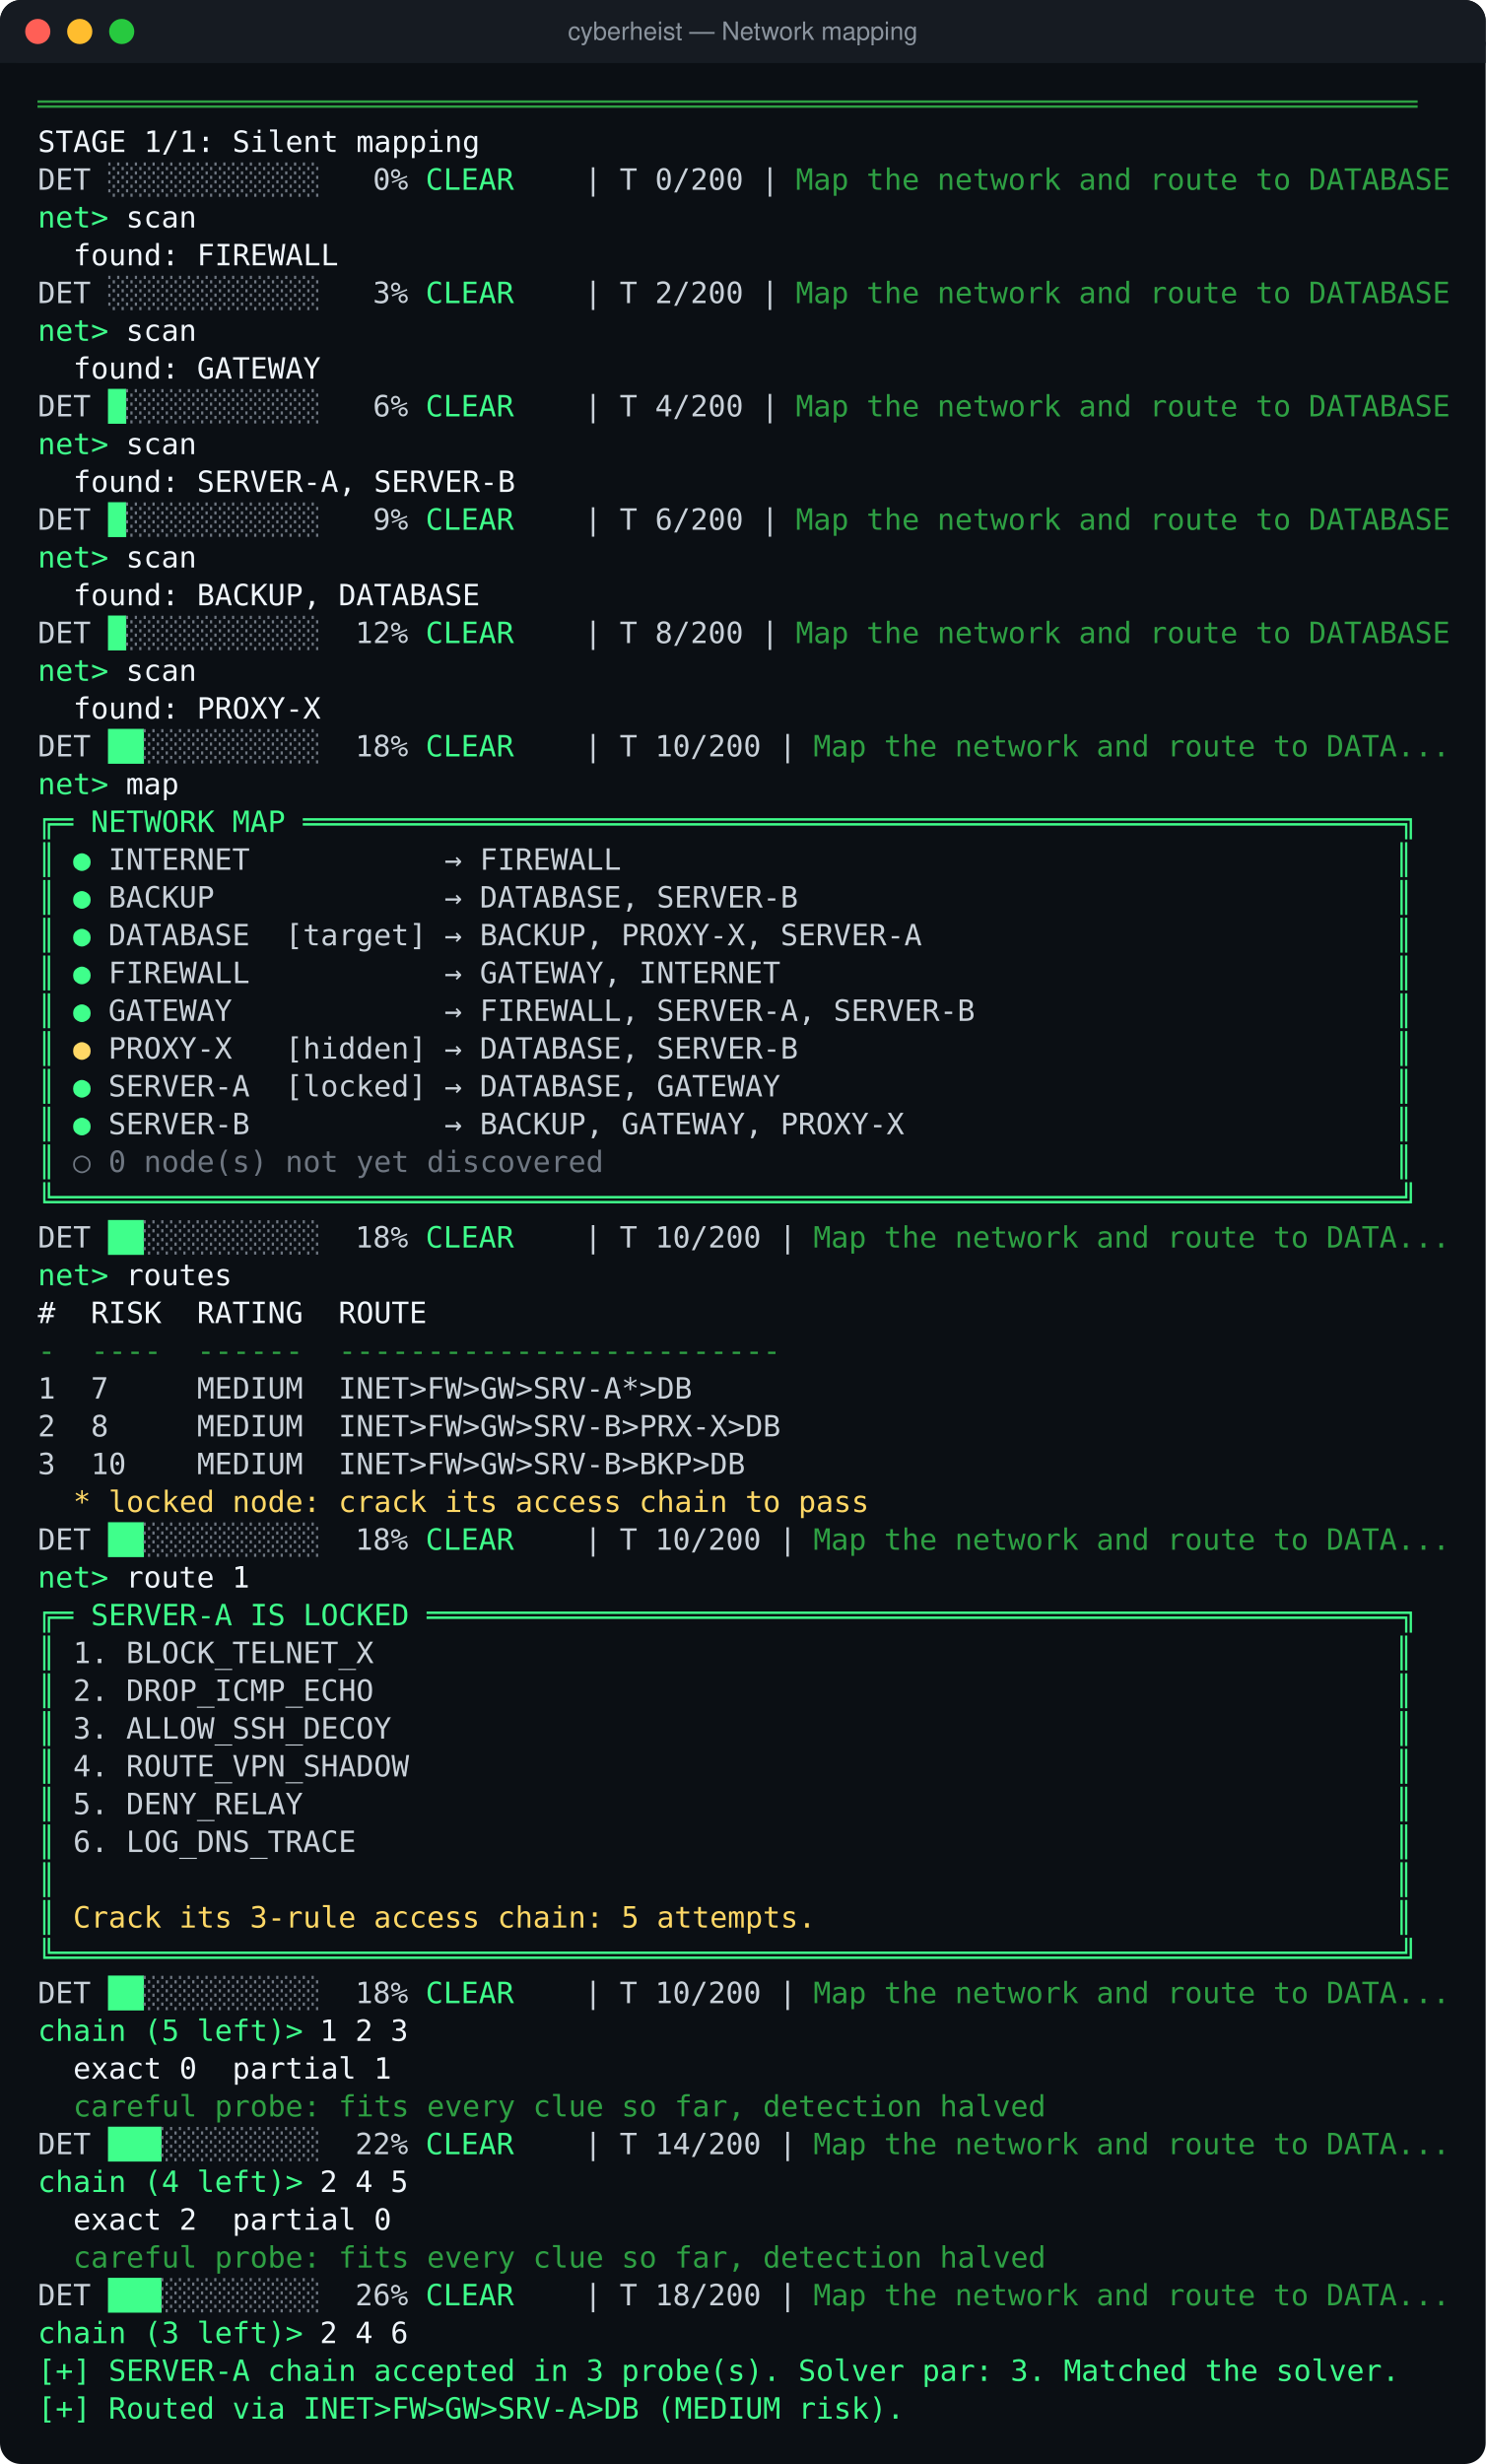
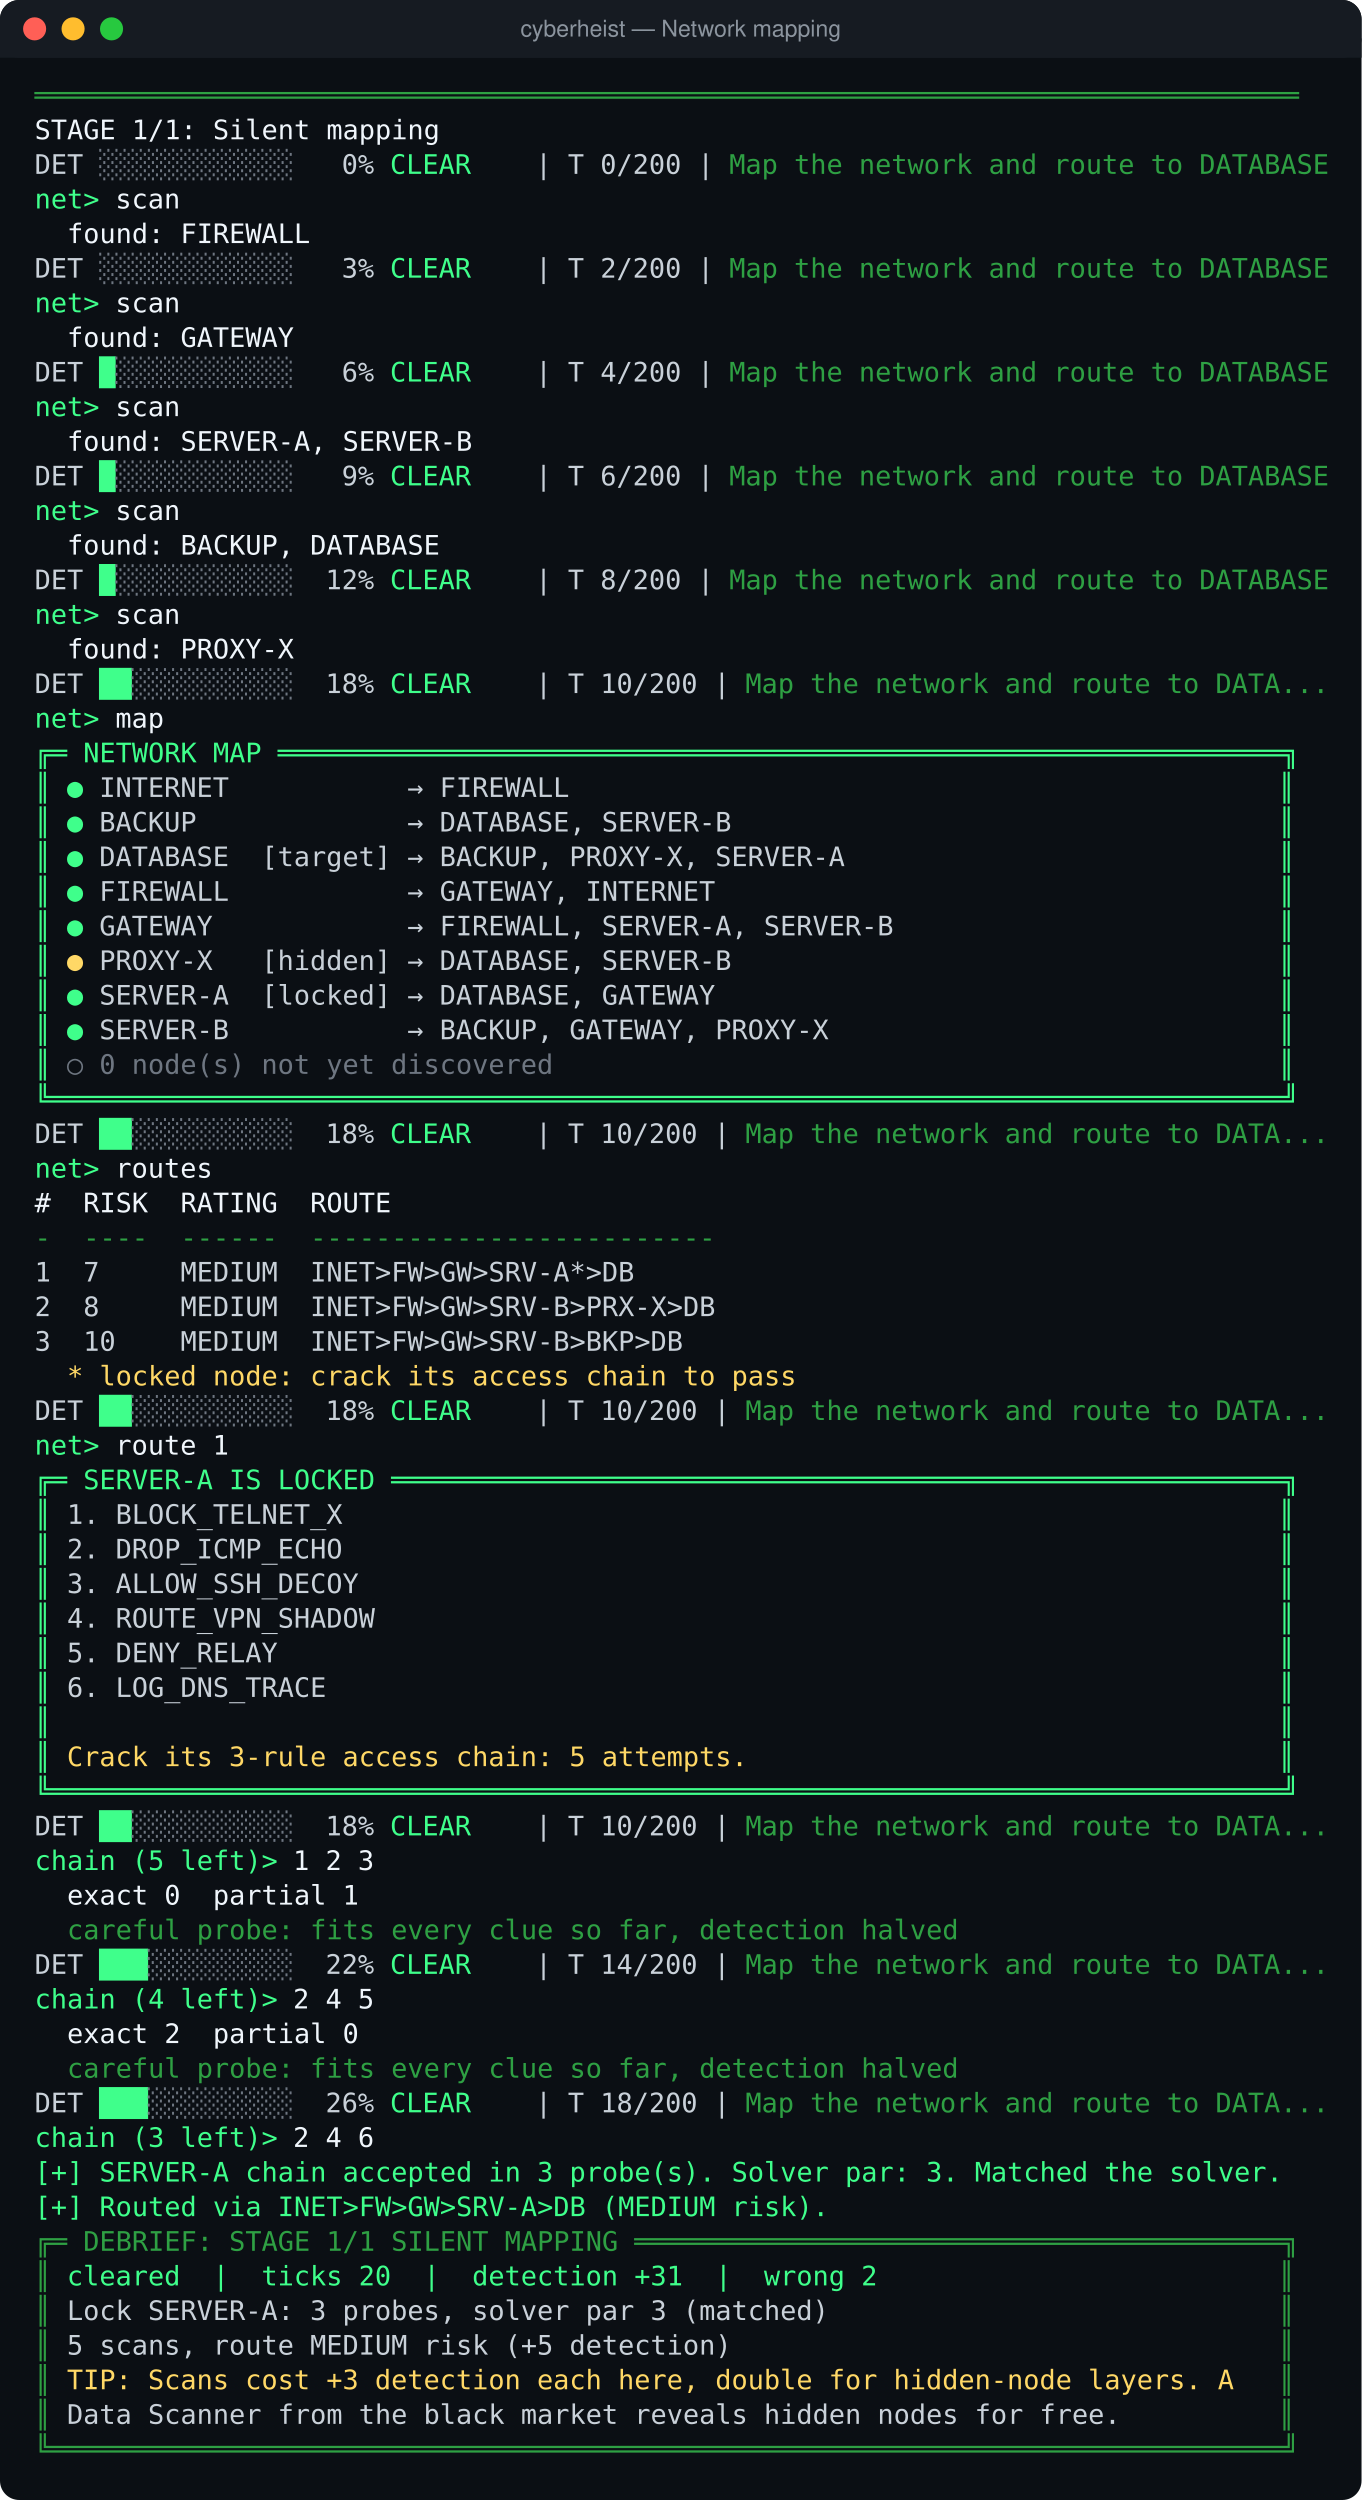
- <svg xmlns="http://www.w3.org/2000/svg" width="708" height="1174" viewBox="0 0 708 1174">
+ <svg xmlns="http://www.w3.org/2000/svg" width="708" height="1300" viewBox="0 0 708 1300">
  <rect width="100%" height="100%" rx="10" fill="#0b0f14" />
  <rect width="100%" height="30" rx="10" fill="#161b22" />
  <rect y="20" width="100%" height="10" fill="#161b22" />
  <circle cx="18" cy="15" r="6" fill="#ff5f56" />
  <circle cx="38" cy="15" r="6" fill="#ffbd2e" />
  <circle cx="58" cy="15" r="6" fill="#27c93f" />
  <text x="354" y="19" fill="#8b949e" font-family="Segoe UI, Helvetica, Arial, sans-serif" font-size="12" text-anchor="middle">cyberheist — Network mapping</text>
  <g font-family="Cascadia Mono, Consolas, DejaVu Sans Mono, Menlo, monospace" font-size="14" xml:space="preserve">
    <text y="54.4">
      <tspan x="18.0" textLength="655.2" lengthAdjust="spacingAndGlyphs" fill="#2ea043">══════════════════════════════════════════════════════════════════════════════</tspan>
    </text>
    <text y="72.4">
      <tspan x="18.0" textLength="210.0" lengthAdjust="spacingAndGlyphs" fill="#f0f6fc">STAGE 1/1: Silent mapping</tspan>
    </text>
    <text y="90.4">
      <tspan x="18.0" textLength="33.6" lengthAdjust="spacingAndGlyphs" fill="#c9d1d9">DET </tspan>
      <tspan x="51.6" textLength="100.8" lengthAdjust="spacingAndGlyphs" fill="#6e7681">░░░░░░░░░░░░</tspan>
      <tspan x="152.4" textLength="50.4" lengthAdjust="spacingAndGlyphs" fill="#c9d1d9">   0% </tspan>
      <tspan x="202.8" textLength="67.2" lengthAdjust="spacingAndGlyphs" fill="#3fff8b">CLEAR   </tspan>
      <tspan x="270.0" textLength="109.2" lengthAdjust="spacingAndGlyphs" fill="#c9d1d9"> | T 0/200 | </tspan>
      <tspan x="379.2" textLength="310.8" lengthAdjust="spacingAndGlyphs" fill="#2ea043">Map the network and route to DATABASE</tspan>
    </text>
    <text y="108.4">
      <tspan x="18.0" textLength="42.0" lengthAdjust="spacingAndGlyphs" fill="#3fff8b">net&gt; </tspan>
      <tspan x="60.0" textLength="33.6" lengthAdjust="spacingAndGlyphs" fill="#f0f6fc">scan</tspan>
    </text>
    <text y="126.4">
      <tspan x="18.0" textLength="142.8" lengthAdjust="spacingAndGlyphs" fill="#f0f6fc">  found: FIREWALL</tspan>
    </text>
    <text y="144.4">
      <tspan x="18.0" textLength="33.6" lengthAdjust="spacingAndGlyphs" fill="#c9d1d9">DET </tspan>
      <tspan x="51.6" textLength="100.8" lengthAdjust="spacingAndGlyphs" fill="#6e7681">░░░░░░░░░░░░</tspan>
      <tspan x="152.4" textLength="50.4" lengthAdjust="spacingAndGlyphs" fill="#c9d1d9">   3% </tspan>
      <tspan x="202.8" textLength="67.2" lengthAdjust="spacingAndGlyphs" fill="#3fff8b">CLEAR   </tspan>
      <tspan x="270.0" textLength="109.2" lengthAdjust="spacingAndGlyphs" fill="#c9d1d9"> | T 2/200 | </tspan>
      <tspan x="379.2" textLength="310.8" lengthAdjust="spacingAndGlyphs" fill="#2ea043">Map the network and route to DATABASE</tspan>
    </text>
    <text y="162.4">
      <tspan x="18.0" textLength="42.0" lengthAdjust="spacingAndGlyphs" fill="#3fff8b">net&gt; </tspan>
      <tspan x="60.0" textLength="33.6" lengthAdjust="spacingAndGlyphs" fill="#f0f6fc">scan</tspan>
    </text>
    <text y="180.4">
      <tspan x="18.0" textLength="134.4" lengthAdjust="spacingAndGlyphs" fill="#f0f6fc">  found: GATEWAY</tspan>
    </text>
    <text y="198.4">
      <tspan x="18.0" textLength="33.6" lengthAdjust="spacingAndGlyphs" fill="#c9d1d9">DET </tspan>
      <tspan x="51.6" textLength="8.4" lengthAdjust="spacingAndGlyphs" fill="#3fff8b">█</tspan>
      <tspan x="60.0" textLength="92.4" lengthAdjust="spacingAndGlyphs" fill="#6e7681">░░░░░░░░░░░</tspan>
      <tspan x="152.4" textLength="50.4" lengthAdjust="spacingAndGlyphs" fill="#c9d1d9">   6% </tspan>
      <tspan x="202.8" textLength="67.2" lengthAdjust="spacingAndGlyphs" fill="#3fff8b">CLEAR   </tspan>
      <tspan x="270.0" textLength="109.2" lengthAdjust="spacingAndGlyphs" fill="#c9d1d9"> | T 4/200 | </tspan>
      <tspan x="379.2" textLength="310.8" lengthAdjust="spacingAndGlyphs" fill="#2ea043">Map the network and route to DATABASE</tspan>
    </text>
    <text y="216.4">
      <tspan x="18.0" textLength="42.0" lengthAdjust="spacingAndGlyphs" fill="#3fff8b">net&gt; </tspan>
      <tspan x="60.0" textLength="33.6" lengthAdjust="spacingAndGlyphs" fill="#f0f6fc">scan</tspan>
    </text>
    <text y="234.4">
      <tspan x="18.0" textLength="226.8" lengthAdjust="spacingAndGlyphs" fill="#f0f6fc">  found: SERVER-A, SERVER-B</tspan>
    </text>
    <text y="252.4">
      <tspan x="18.0" textLength="33.6" lengthAdjust="spacingAndGlyphs" fill="#c9d1d9">DET </tspan>
      <tspan x="51.6" textLength="8.4" lengthAdjust="spacingAndGlyphs" fill="#3fff8b">█</tspan>
      <tspan x="60.0" textLength="92.4" lengthAdjust="spacingAndGlyphs" fill="#6e7681">░░░░░░░░░░░</tspan>
      <tspan x="152.4" textLength="50.4" lengthAdjust="spacingAndGlyphs" fill="#c9d1d9">   9% </tspan>
      <tspan x="202.8" textLength="67.2" lengthAdjust="spacingAndGlyphs" fill="#3fff8b">CLEAR   </tspan>
      <tspan x="270.0" textLength="109.2" lengthAdjust="spacingAndGlyphs" fill="#c9d1d9"> | T 6/200 | </tspan>
      <tspan x="379.2" textLength="310.8" lengthAdjust="spacingAndGlyphs" fill="#2ea043">Map the network and route to DATABASE</tspan>
    </text>
    <text y="270.4">
      <tspan x="18.0" textLength="42.0" lengthAdjust="spacingAndGlyphs" fill="#3fff8b">net&gt; </tspan>
      <tspan x="60.0" textLength="33.6" lengthAdjust="spacingAndGlyphs" fill="#f0f6fc">scan</tspan>
    </text>
    <text y="288.4">
      <tspan x="18.0" textLength="210.0" lengthAdjust="spacingAndGlyphs" fill="#f0f6fc">  found: BACKUP, DATABASE</tspan>
    </text>
    <text y="306.4">
      <tspan x="18.0" textLength="33.6" lengthAdjust="spacingAndGlyphs" fill="#c9d1d9">DET </tspan>
      <tspan x="51.6" textLength="8.4" lengthAdjust="spacingAndGlyphs" fill="#3fff8b">█</tspan>
      <tspan x="60.0" textLength="92.4" lengthAdjust="spacingAndGlyphs" fill="#6e7681">░░░░░░░░░░░</tspan>
      <tspan x="152.4" textLength="50.4" lengthAdjust="spacingAndGlyphs" fill="#c9d1d9">  12% </tspan>
      <tspan x="202.8" textLength="67.2" lengthAdjust="spacingAndGlyphs" fill="#3fff8b">CLEAR   </tspan>
      <tspan x="270.0" textLength="109.2" lengthAdjust="spacingAndGlyphs" fill="#c9d1d9"> | T 8/200 | </tspan>
      <tspan x="379.2" textLength="310.8" lengthAdjust="spacingAndGlyphs" fill="#2ea043">Map the network and route to DATABASE</tspan>
    </text>
    <text y="324.4">
      <tspan x="18.0" textLength="42.0" lengthAdjust="spacingAndGlyphs" fill="#3fff8b">net&gt; </tspan>
      <tspan x="60.0" textLength="33.6" lengthAdjust="spacingAndGlyphs" fill="#f0f6fc">scan</tspan>
    </text>
    <text y="342.4">
      <tspan x="18.0" textLength="134.4" lengthAdjust="spacingAndGlyphs" fill="#f0f6fc">  found: PROXY-X</tspan>
    </text>
    <text y="360.4">
      <tspan x="18.0" textLength="33.6" lengthAdjust="spacingAndGlyphs" fill="#c9d1d9">DET </tspan>
      <tspan x="51.6" textLength="16.8" lengthAdjust="spacingAndGlyphs" fill="#3fff8b">██</tspan>
      <tspan x="68.4" textLength="84.0" lengthAdjust="spacingAndGlyphs" fill="#6e7681">░░░░░░░░░░</tspan>
      <tspan x="152.4" textLength="50.4" lengthAdjust="spacingAndGlyphs" fill="#c9d1d9">  18% </tspan>
      <tspan x="202.8" textLength="67.2" lengthAdjust="spacingAndGlyphs" fill="#3fff8b">CLEAR   </tspan>
      <tspan x="270.0" textLength="117.6" lengthAdjust="spacingAndGlyphs" fill="#c9d1d9"> | T 10/200 | </tspan>
      <tspan x="387.6" textLength="302.4" lengthAdjust="spacingAndGlyphs" fill="#2ea043">Map the network and route to DATA...</tspan>
    </text>
    <text y="378.4">
      <tspan x="18.0" textLength="42.0" lengthAdjust="spacingAndGlyphs" fill="#3fff8b">net&gt; </tspan>
      <tspan x="60.0" textLength="25.2" lengthAdjust="spacingAndGlyphs" fill="#f0f6fc">map</tspan>
    </text>
    <text y="396.4">
      <tspan x="18.0" textLength="655.2" lengthAdjust="spacingAndGlyphs" fill="#3fff8b">╔═ NETWORK MAP ══════════════════════════════════════════════════════════════╗</tspan>
    </text>
    <text y="414.4">
      <tspan x="18.0" textLength="8.4" lengthAdjust="spacingAndGlyphs" fill="#3fff8b">║</tspan>
      <tspan x="26.4" textLength="8.4" lengthAdjust="spacingAndGlyphs" fill="#c9d1d9"> </tspan>
      <tspan x="34.8" textLength="8.4" lengthAdjust="spacingAndGlyphs" fill="#3fff8b">●</tspan>
      <tspan x="43.2" textLength="621.6" lengthAdjust="spacingAndGlyphs" fill="#c9d1d9"> INTERNET           → FIREWALL                                            </tspan>
      <tspan x="664.8" textLength="8.4" lengthAdjust="spacingAndGlyphs" fill="#3fff8b">║</tspan>
    </text>
    <text y="432.4">
      <tspan x="18.0" textLength="8.4" lengthAdjust="spacingAndGlyphs" fill="#3fff8b">║</tspan>
      <tspan x="26.4" textLength="8.4" lengthAdjust="spacingAndGlyphs" fill="#c9d1d9"> </tspan>
      <tspan x="34.8" textLength="8.4" lengthAdjust="spacingAndGlyphs" fill="#3fff8b">●</tspan>
      <tspan x="43.2" textLength="621.6" lengthAdjust="spacingAndGlyphs" fill="#c9d1d9"> BACKUP             → DATABASE, SERVER-B                                  </tspan>
      <tspan x="664.8" textLength="8.4" lengthAdjust="spacingAndGlyphs" fill="#3fff8b">║</tspan>
    </text>
    <text y="450.4">
      <tspan x="18.0" textLength="8.4" lengthAdjust="spacingAndGlyphs" fill="#3fff8b">║</tspan>
      <tspan x="26.4" textLength="8.4" lengthAdjust="spacingAndGlyphs" fill="#c9d1d9"> </tspan>
      <tspan x="34.8" textLength="8.4" lengthAdjust="spacingAndGlyphs" fill="#3fff8b">●</tspan>
      <tspan x="43.2" textLength="621.6" lengthAdjust="spacingAndGlyphs" fill="#c9d1d9"> DATABASE  [target] → BACKUP, PROXY-X, SERVER-A                           </tspan>
      <tspan x="664.8" textLength="8.4" lengthAdjust="spacingAndGlyphs" fill="#3fff8b">║</tspan>
    </text>
    <text y="468.4">
      <tspan x="18.0" textLength="8.4" lengthAdjust="spacingAndGlyphs" fill="#3fff8b">║</tspan>
      <tspan x="26.4" textLength="8.4" lengthAdjust="spacingAndGlyphs" fill="#c9d1d9"> </tspan>
      <tspan x="34.8" textLength="8.4" lengthAdjust="spacingAndGlyphs" fill="#3fff8b">●</tspan>
      <tspan x="43.2" textLength="621.6" lengthAdjust="spacingAndGlyphs" fill="#c9d1d9"> FIREWALL           → GATEWAY, INTERNET                                   </tspan>
      <tspan x="664.8" textLength="8.4" lengthAdjust="spacingAndGlyphs" fill="#3fff8b">║</tspan>
    </text>
    <text y="486.4">
      <tspan x="18.0" textLength="8.4" lengthAdjust="spacingAndGlyphs" fill="#3fff8b">║</tspan>
      <tspan x="26.4" textLength="8.4" lengthAdjust="spacingAndGlyphs" fill="#c9d1d9"> </tspan>
      <tspan x="34.8" textLength="8.4" lengthAdjust="spacingAndGlyphs" fill="#3fff8b">●</tspan>
      <tspan x="43.2" textLength="621.6" lengthAdjust="spacingAndGlyphs" fill="#c9d1d9"> GATEWAY            → FIREWALL, SERVER-A, SERVER-B                        </tspan>
      <tspan x="664.8" textLength="8.4" lengthAdjust="spacingAndGlyphs" fill="#3fff8b">║</tspan>
    </text>
    <text y="504.4">
      <tspan x="18.0" textLength="8.4" lengthAdjust="spacingAndGlyphs" fill="#3fff8b">║</tspan>
      <tspan x="26.4" textLength="8.4" lengthAdjust="spacingAndGlyphs" fill="#c9d1d9"> </tspan>
      <tspan x="34.8" textLength="8.4" lengthAdjust="spacingAndGlyphs" fill="#ffd866">●</tspan>
      <tspan x="43.2" textLength="621.6" lengthAdjust="spacingAndGlyphs" fill="#c9d1d9"> PROXY-X   [hidden] → DATABASE, SERVER-B                                  </tspan>
      <tspan x="664.8" textLength="8.4" lengthAdjust="spacingAndGlyphs" fill="#3fff8b">║</tspan>
    </text>
    <text y="522.4">
      <tspan x="18.0" textLength="8.4" lengthAdjust="spacingAndGlyphs" fill="#3fff8b">║</tspan>
      <tspan x="26.4" textLength="8.4" lengthAdjust="spacingAndGlyphs" fill="#c9d1d9"> </tspan>
      <tspan x="34.8" textLength="8.4" lengthAdjust="spacingAndGlyphs" fill="#3fff8b">●</tspan>
      <tspan x="43.2" textLength="621.6" lengthAdjust="spacingAndGlyphs" fill="#c9d1d9"> SERVER-A  [locked] → DATABASE, GATEWAY                                   </tspan>
      <tspan x="664.8" textLength="8.4" lengthAdjust="spacingAndGlyphs" fill="#3fff8b">║</tspan>
    </text>
    <text y="540.4">
      <tspan x="18.0" textLength="8.4" lengthAdjust="spacingAndGlyphs" fill="#3fff8b">║</tspan>
      <tspan x="26.4" textLength="8.4" lengthAdjust="spacingAndGlyphs" fill="#c9d1d9"> </tspan>
      <tspan x="34.8" textLength="8.4" lengthAdjust="spacingAndGlyphs" fill="#3fff8b">●</tspan>
      <tspan x="43.2" textLength="621.6" lengthAdjust="spacingAndGlyphs" fill="#c9d1d9"> SERVER-B           → BACKUP, GATEWAY, PROXY-X                            </tspan>
      <tspan x="664.8" textLength="8.4" lengthAdjust="spacingAndGlyphs" fill="#3fff8b">║</tspan>
    </text>
    <text y="558.4">
      <tspan x="18.0" textLength="8.4" lengthAdjust="spacingAndGlyphs" fill="#3fff8b">║</tspan>
      <tspan x="26.4" textLength="8.4" lengthAdjust="spacingAndGlyphs" fill="#c9d1d9"> </tspan>
      <tspan x="34.8" textLength="252.0" lengthAdjust="spacingAndGlyphs" fill="#6e7681">○ 0 node(s) not yet discovered</tspan>
      <tspan x="286.8" textLength="378.0" lengthAdjust="spacingAndGlyphs" fill="#c9d1d9">                                             </tspan>
      <tspan x="664.8" textLength="8.4" lengthAdjust="spacingAndGlyphs" fill="#3fff8b">║</tspan>
    </text>
    <text y="576.4">
      <tspan x="18.0" textLength="655.2" lengthAdjust="spacingAndGlyphs" fill="#3fff8b">╚════════════════════════════════════════════════════════════════════════════╝</tspan>
    </text>
    <text y="594.4">
      <tspan x="18.0" textLength="33.6" lengthAdjust="spacingAndGlyphs" fill="#c9d1d9">DET </tspan>
      <tspan x="51.6" textLength="16.8" lengthAdjust="spacingAndGlyphs" fill="#3fff8b">██</tspan>
      <tspan x="68.4" textLength="84.0" lengthAdjust="spacingAndGlyphs" fill="#6e7681">░░░░░░░░░░</tspan>
      <tspan x="152.4" textLength="50.4" lengthAdjust="spacingAndGlyphs" fill="#c9d1d9">  18% </tspan>
      <tspan x="202.8" textLength="67.2" lengthAdjust="spacingAndGlyphs" fill="#3fff8b">CLEAR   </tspan>
      <tspan x="270.0" textLength="117.6" lengthAdjust="spacingAndGlyphs" fill="#c9d1d9"> | T 10/200 | </tspan>
      <tspan x="387.6" textLength="302.4" lengthAdjust="spacingAndGlyphs" fill="#2ea043">Map the network and route to DATA...</tspan>
    </text>
    <text y="612.4">
      <tspan x="18.0" textLength="42.0" lengthAdjust="spacingAndGlyphs" fill="#3fff8b">net&gt; </tspan>
      <tspan x="60.0" textLength="50.4" lengthAdjust="spacingAndGlyphs" fill="#f0f6fc">routes</tspan>
    </text>
    <text y="630.4">
      <tspan x="18.0" textLength="352.8" lengthAdjust="spacingAndGlyphs" fill="#f0f6fc">#  RISK  RATING  ROUTE                    </tspan>
    </text>
    <text y="648.4">
      <tspan x="18.0" textLength="352.8" lengthAdjust="spacingAndGlyphs" fill="#2ea043">-  ----  ------  -------------------------</tspan>
    </text>
    <text y="666.4">
      <tspan x="18.0" textLength="352.8" lengthAdjust="spacingAndGlyphs" fill="#c9d1d9">1  7     MEDIUM  INET&gt;FW&gt;GW&gt;SRV-A*&gt;DB     </tspan>
    </text>
    <text y="684.4">
      <tspan x="18.0" textLength="352.8" lengthAdjust="spacingAndGlyphs" fill="#c9d1d9">2  8     MEDIUM  INET&gt;FW&gt;GW&gt;SRV-B&gt;PRX-X&gt;DB</tspan>
    </text>
    <text y="702.4">
      <tspan x="18.0" textLength="352.8" lengthAdjust="spacingAndGlyphs" fill="#c9d1d9">3  10    MEDIUM  INET&gt;FW&gt;GW&gt;SRV-B&gt;BKP&gt;DB  </tspan>
    </text>
    <text y="720.4">
      <tspan x="18.0" textLength="394.8" lengthAdjust="spacingAndGlyphs" fill="#ffd866">  * locked node: crack its access chain to pass</tspan>
    </text>
    <text y="738.4">
      <tspan x="18.0" textLength="33.6" lengthAdjust="spacingAndGlyphs" fill="#c9d1d9">DET </tspan>
      <tspan x="51.6" textLength="16.8" lengthAdjust="spacingAndGlyphs" fill="#3fff8b">██</tspan>
      <tspan x="68.4" textLength="84.0" lengthAdjust="spacingAndGlyphs" fill="#6e7681">░░░░░░░░░░</tspan>
      <tspan x="152.4" textLength="50.4" lengthAdjust="spacingAndGlyphs" fill="#c9d1d9">  18% </tspan>
      <tspan x="202.8" textLength="67.2" lengthAdjust="spacingAndGlyphs" fill="#3fff8b">CLEAR   </tspan>
      <tspan x="270.0" textLength="117.6" lengthAdjust="spacingAndGlyphs" fill="#c9d1d9"> | T 10/200 | </tspan>
      <tspan x="387.6" textLength="302.4" lengthAdjust="spacingAndGlyphs" fill="#2ea043">Map the network and route to DATA...</tspan>
    </text>
    <text y="756.4">
      <tspan x="18.0" textLength="42.0" lengthAdjust="spacingAndGlyphs" fill="#3fff8b">net&gt; </tspan>
      <tspan x="60.0" textLength="58.8" lengthAdjust="spacingAndGlyphs" fill="#f0f6fc">route 1</tspan>
    </text>
    <text y="774.4">
      <tspan x="18.0" textLength="655.2" lengthAdjust="spacingAndGlyphs" fill="#3fff8b">╔═ SERVER-A IS LOCKED ═══════════════════════════════════════════════════════╗</tspan>
    </text>
    <text y="792.4">
      <tspan x="18.0" textLength="8.4" lengthAdjust="spacingAndGlyphs" fill="#3fff8b">║</tspan>
      <tspan x="26.4" textLength="638.4" lengthAdjust="spacingAndGlyphs" fill="#c9d1d9"> 1. BLOCK_TELNET_X                                                          </tspan>
      <tspan x="664.8" textLength="8.4" lengthAdjust="spacingAndGlyphs" fill="#3fff8b">║</tspan>
    </text>
    <text y="810.4">
      <tspan x="18.0" textLength="8.4" lengthAdjust="spacingAndGlyphs" fill="#3fff8b">║</tspan>
      <tspan x="26.4" textLength="638.4" lengthAdjust="spacingAndGlyphs" fill="#c9d1d9"> 2. DROP_ICMP_ECHO                                                          </tspan>
      <tspan x="664.8" textLength="8.4" lengthAdjust="spacingAndGlyphs" fill="#3fff8b">║</tspan>
    </text>
    <text y="828.4">
      <tspan x="18.0" textLength="8.4" lengthAdjust="spacingAndGlyphs" fill="#3fff8b">║</tspan>
      <tspan x="26.4" textLength="638.4" lengthAdjust="spacingAndGlyphs" fill="#c9d1d9"> 3. ALLOW_SSH_DECOY                                                         </tspan>
      <tspan x="664.8" textLength="8.4" lengthAdjust="spacingAndGlyphs" fill="#3fff8b">║</tspan>
    </text>
    <text y="846.4">
      <tspan x="18.0" textLength="8.4" lengthAdjust="spacingAndGlyphs" fill="#3fff8b">║</tspan>
      <tspan x="26.4" textLength="638.4" lengthAdjust="spacingAndGlyphs" fill="#c9d1d9"> 4. ROUTE_VPN_SHADOW                                                        </tspan>
      <tspan x="664.8" textLength="8.4" lengthAdjust="spacingAndGlyphs" fill="#3fff8b">║</tspan>
    </text>
    <text y="864.4">
      <tspan x="18.0" textLength="8.4" lengthAdjust="spacingAndGlyphs" fill="#3fff8b">║</tspan>
      <tspan x="26.4" textLength="638.4" lengthAdjust="spacingAndGlyphs" fill="#c9d1d9"> 5. DENY_RELAY                                                              </tspan>
      <tspan x="664.8" textLength="8.4" lengthAdjust="spacingAndGlyphs" fill="#3fff8b">║</tspan>
    </text>
    <text y="882.4">
      <tspan x="18.0" textLength="8.4" lengthAdjust="spacingAndGlyphs" fill="#3fff8b">║</tspan>
      <tspan x="26.4" textLength="638.4" lengthAdjust="spacingAndGlyphs" fill="#c9d1d9"> 6. LOG_DNS_TRACE                                                           </tspan>
      <tspan x="664.8" textLength="8.4" lengthAdjust="spacingAndGlyphs" fill="#3fff8b">║</tspan>
    </text>
    <text y="900.4">
      <tspan x="18.0" textLength="8.4" lengthAdjust="spacingAndGlyphs" fill="#3fff8b">║</tspan>
      <tspan x="26.4" textLength="638.4" lengthAdjust="spacingAndGlyphs" fill="#c9d1d9">                                                                            </tspan>
      <tspan x="664.8" textLength="8.4" lengthAdjust="spacingAndGlyphs" fill="#3fff8b">║</tspan>
    </text>
    <text y="918.4">
      <tspan x="18.0" textLength="8.4" lengthAdjust="spacingAndGlyphs" fill="#3fff8b">║</tspan>
      <tspan x="26.4" textLength="8.4" lengthAdjust="spacingAndGlyphs" fill="#c9d1d9"> </tspan>
      <tspan x="34.8" textLength="352.8" lengthAdjust="spacingAndGlyphs" fill="#ffd866">Crack its 3-rule access chain: 5 attempts.</tspan>
      <tspan x="387.6" textLength="277.2" lengthAdjust="spacingAndGlyphs" fill="#c9d1d9">                                 </tspan>
      <tspan x="664.8" textLength="8.4" lengthAdjust="spacingAndGlyphs" fill="#3fff8b">║</tspan>
    </text>
    <text y="936.4">
      <tspan x="18.0" textLength="655.2" lengthAdjust="spacingAndGlyphs" fill="#3fff8b">╚════════════════════════════════════════════════════════════════════════════╝</tspan>
    </text>
    <text y="954.4">
      <tspan x="18.0" textLength="33.6" lengthAdjust="spacingAndGlyphs" fill="#c9d1d9">DET </tspan>
      <tspan x="51.6" textLength="16.8" lengthAdjust="spacingAndGlyphs" fill="#3fff8b">██</tspan>
      <tspan x="68.4" textLength="84.0" lengthAdjust="spacingAndGlyphs" fill="#6e7681">░░░░░░░░░░</tspan>
      <tspan x="152.4" textLength="50.4" lengthAdjust="spacingAndGlyphs" fill="#c9d1d9">  18% </tspan>
      <tspan x="202.8" textLength="67.2" lengthAdjust="spacingAndGlyphs" fill="#3fff8b">CLEAR   </tspan>
      <tspan x="270.0" textLength="117.6" lengthAdjust="spacingAndGlyphs" fill="#c9d1d9"> | T 10/200 | </tspan>
      <tspan x="387.6" textLength="302.4" lengthAdjust="spacingAndGlyphs" fill="#2ea043">Map the network and route to DATA...</tspan>
    </text>
    <text y="972.4">
      <tspan x="18.0" textLength="134.4" lengthAdjust="spacingAndGlyphs" fill="#3fff8b">chain (5 left)&gt; </tspan>
      <tspan x="152.4" textLength="42.0" lengthAdjust="spacingAndGlyphs" fill="#f0f6fc">1 2 3</tspan>
    </text>
    <text y="990.4">
      <tspan x="18.0" textLength="168.0" lengthAdjust="spacingAndGlyphs" fill="#f0f6fc">  exact 0  partial 1</tspan>
    </text>
    <text y="1008.4">
      <tspan x="18.0" textLength="478.8" lengthAdjust="spacingAndGlyphs" fill="#2ea043">  careful probe: fits every clue so far, detection halved</tspan>
    </text>
    <text y="1026.4">
      <tspan x="18.0" textLength="33.6" lengthAdjust="spacingAndGlyphs" fill="#c9d1d9">DET </tspan>
      <tspan x="51.6" textLength="25.2" lengthAdjust="spacingAndGlyphs" fill="#3fff8b">███</tspan>
      <tspan x="76.8" textLength="75.6" lengthAdjust="spacingAndGlyphs" fill="#6e7681">░░░░░░░░░</tspan>
      <tspan x="152.4" textLength="50.4" lengthAdjust="spacingAndGlyphs" fill="#c9d1d9">  22% </tspan>
      <tspan x="202.8" textLength="67.2" lengthAdjust="spacingAndGlyphs" fill="#3fff8b">CLEAR   </tspan>
      <tspan x="270.0" textLength="117.6" lengthAdjust="spacingAndGlyphs" fill="#c9d1d9"> | T 14/200 | </tspan>
      <tspan x="387.6" textLength="302.4" lengthAdjust="spacingAndGlyphs" fill="#2ea043">Map the network and route to DATA...</tspan>
    </text>
    <text y="1044.4">
      <tspan x="18.0" textLength="134.4" lengthAdjust="spacingAndGlyphs" fill="#3fff8b">chain (4 left)&gt; </tspan>
      <tspan x="152.4" textLength="42.0" lengthAdjust="spacingAndGlyphs" fill="#f0f6fc">2 4 5</tspan>
    </text>
    <text y="1062.4">
      <tspan x="18.0" textLength="168.0" lengthAdjust="spacingAndGlyphs" fill="#f0f6fc">  exact 2  partial 0</tspan>
    </text>
    <text y="1080.4">
      <tspan x="18.0" textLength="478.8" lengthAdjust="spacingAndGlyphs" fill="#2ea043">  careful probe: fits every clue so far, detection halved</tspan>
    </text>
    <text y="1098.4">
      <tspan x="18.0" textLength="33.6" lengthAdjust="spacingAndGlyphs" fill="#c9d1d9">DET </tspan>
      <tspan x="51.6" textLength="25.2" lengthAdjust="spacingAndGlyphs" fill="#3fff8b">███</tspan>
      <tspan x="76.8" textLength="75.6" lengthAdjust="spacingAndGlyphs" fill="#6e7681">░░░░░░░░░</tspan>
      <tspan x="152.4" textLength="50.4" lengthAdjust="spacingAndGlyphs" fill="#c9d1d9">  26% </tspan>
      <tspan x="202.8" textLength="67.2" lengthAdjust="spacingAndGlyphs" fill="#3fff8b">CLEAR   </tspan>
      <tspan x="270.0" textLength="117.6" lengthAdjust="spacingAndGlyphs" fill="#c9d1d9"> | T 18/200 | </tspan>
      <tspan x="387.6" textLength="302.4" lengthAdjust="spacingAndGlyphs" fill="#2ea043">Map the network and route to DATA...</tspan>
    </text>
    <text y="1116.4">
      <tspan x="18.0" textLength="134.4" lengthAdjust="spacingAndGlyphs" fill="#3fff8b">chain (3 left)&gt; </tspan>
      <tspan x="152.4" textLength="42.0" lengthAdjust="spacingAndGlyphs" fill="#f0f6fc">2 4 6</tspan>
    </text>
    <text y="1134.4">
      <tspan x="18.0" textLength="646.8" lengthAdjust="spacingAndGlyphs" fill="#3fff8b">[+] SERVER-A chain accepted in 3 probe(s). Solver par: 3. Matched the solver.</tspan>
    </text>
    <text y="1152.4">
      <tspan x="18.0" textLength="411.6" lengthAdjust="spacingAndGlyphs" fill="#3fff8b">[+] Routed via INET&gt;FW&gt;GW&gt;SRV-A&gt;DB (MEDIUM risk).</tspan>
    </text>
+     <text y="1170.4">
+       <tspan x="18.0" textLength="655.2" lengthAdjust="spacingAndGlyphs" fill="#2ea043">╔═ DEBRIEF: STAGE 1/1 SILENT MAPPING ════════════════════════════════════════╗</tspan>
+     </text>
+     <text y="1188.4">
+       <tspan x="18.0" textLength="8.4" lengthAdjust="spacingAndGlyphs" fill="#2ea043">║</tspan>
+       <tspan x="26.4" textLength="8.4" lengthAdjust="spacingAndGlyphs" fill="#c9d1d9"> </tspan>
+       <tspan x="34.8" textLength="420.0" lengthAdjust="spacingAndGlyphs" fill="#3fff8b">cleared  |  ticks 20  |  detection +31  |  wrong 2</tspan>
+       <tspan x="454.8" textLength="210.0" lengthAdjust="spacingAndGlyphs" fill="#c9d1d9">                         </tspan>
+       <tspan x="664.8" textLength="8.4" lengthAdjust="spacingAndGlyphs" fill="#2ea043">║</tspan>
+     </text>
+     <text y="1206.4">
+       <tspan x="18.0" textLength="8.4" lengthAdjust="spacingAndGlyphs" fill="#2ea043">║</tspan>
+       <tspan x="26.4" textLength="638.4" lengthAdjust="spacingAndGlyphs" fill="#c9d1d9"> Lock SERVER-A: 3 probes, solver par 3 (matched)                            </tspan>
+       <tspan x="664.8" textLength="8.4" lengthAdjust="spacingAndGlyphs" fill="#2ea043">║</tspan>
+     </text>
+     <text y="1224.4">
+       <tspan x="18.0" textLength="8.4" lengthAdjust="spacingAndGlyphs" fill="#2ea043">║</tspan>
+       <tspan x="26.4" textLength="638.4" lengthAdjust="spacingAndGlyphs" fill="#c9d1d9"> 5 scans, route MEDIUM risk (+5 detection)                                  </tspan>
+       <tspan x="664.8" textLength="8.4" lengthAdjust="spacingAndGlyphs" fill="#2ea043">║</tspan>
+     </text>
+     <text y="1242.4">
+       <tspan x="18.0" textLength="8.4" lengthAdjust="spacingAndGlyphs" fill="#2ea043">║</tspan>
+       <tspan x="26.4" textLength="8.4" lengthAdjust="spacingAndGlyphs" fill="#c9d1d9"> </tspan>
+       <tspan x="34.8" textLength="630.0" lengthAdjust="spacingAndGlyphs" fill="#ffd866">TIP: Scans cost +3 detection each here, double for hidden-node layers. A   </tspan>
+       <tspan x="664.8" textLength="8.4" lengthAdjust="spacingAndGlyphs" fill="#2ea043">║</tspan>
+     </text>
+     <text y="1260.4">
+       <tspan x="18.0" textLength="8.4" lengthAdjust="spacingAndGlyphs" fill="#2ea043">║</tspan>
+       <tspan x="26.4" textLength="554.4" lengthAdjust="spacingAndGlyphs" fill="#c9d1d9"> Data Scanner from the black market reveals hidden nodes for free.</tspan>
+       <tspan x="580.8" textLength="84.0" lengthAdjust="spacingAndGlyphs" fill="#c9d1d9">          </tspan>
+       <tspan x="664.8" textLength="8.4" lengthAdjust="spacingAndGlyphs" fill="#2ea043">║</tspan>
+     </text>
+     <text y="1278.4">
+       <tspan x="18.0" textLength="655.2" lengthAdjust="spacingAndGlyphs" fill="#2ea043">╚════════════════════════════════════════════════════════════════════════════╝</tspan>
+     </text>
  </g>
</svg>
